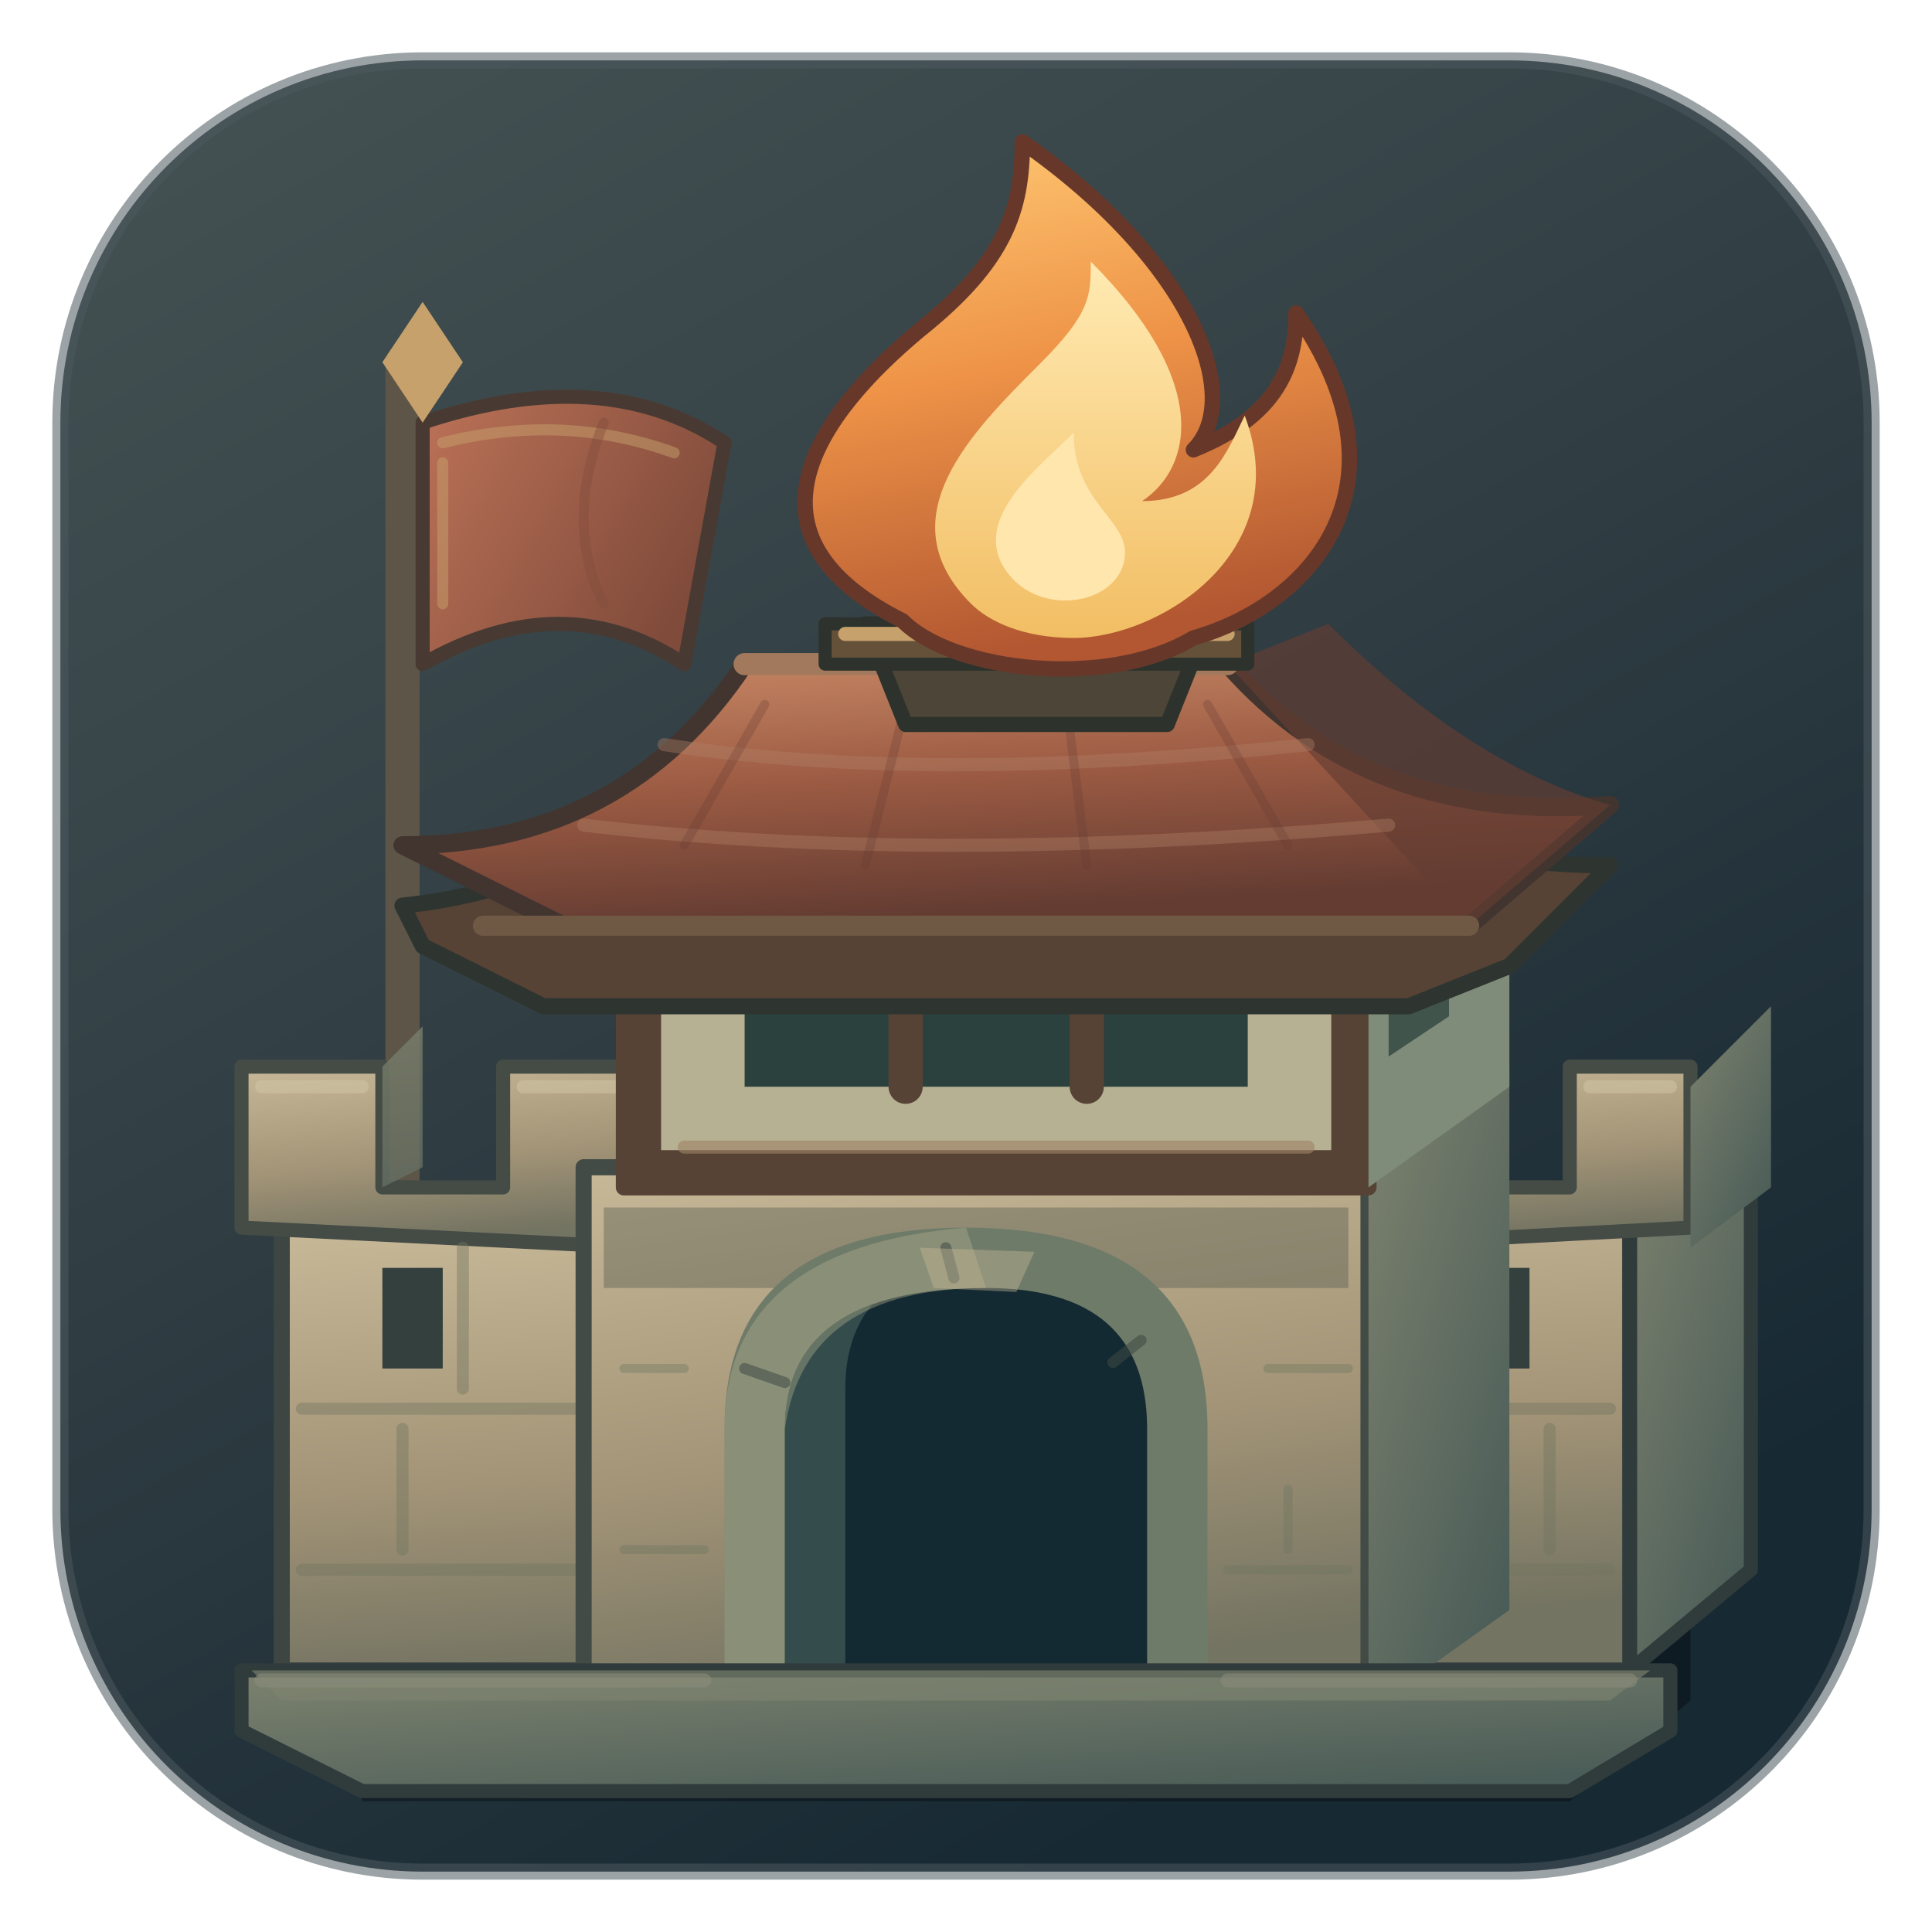
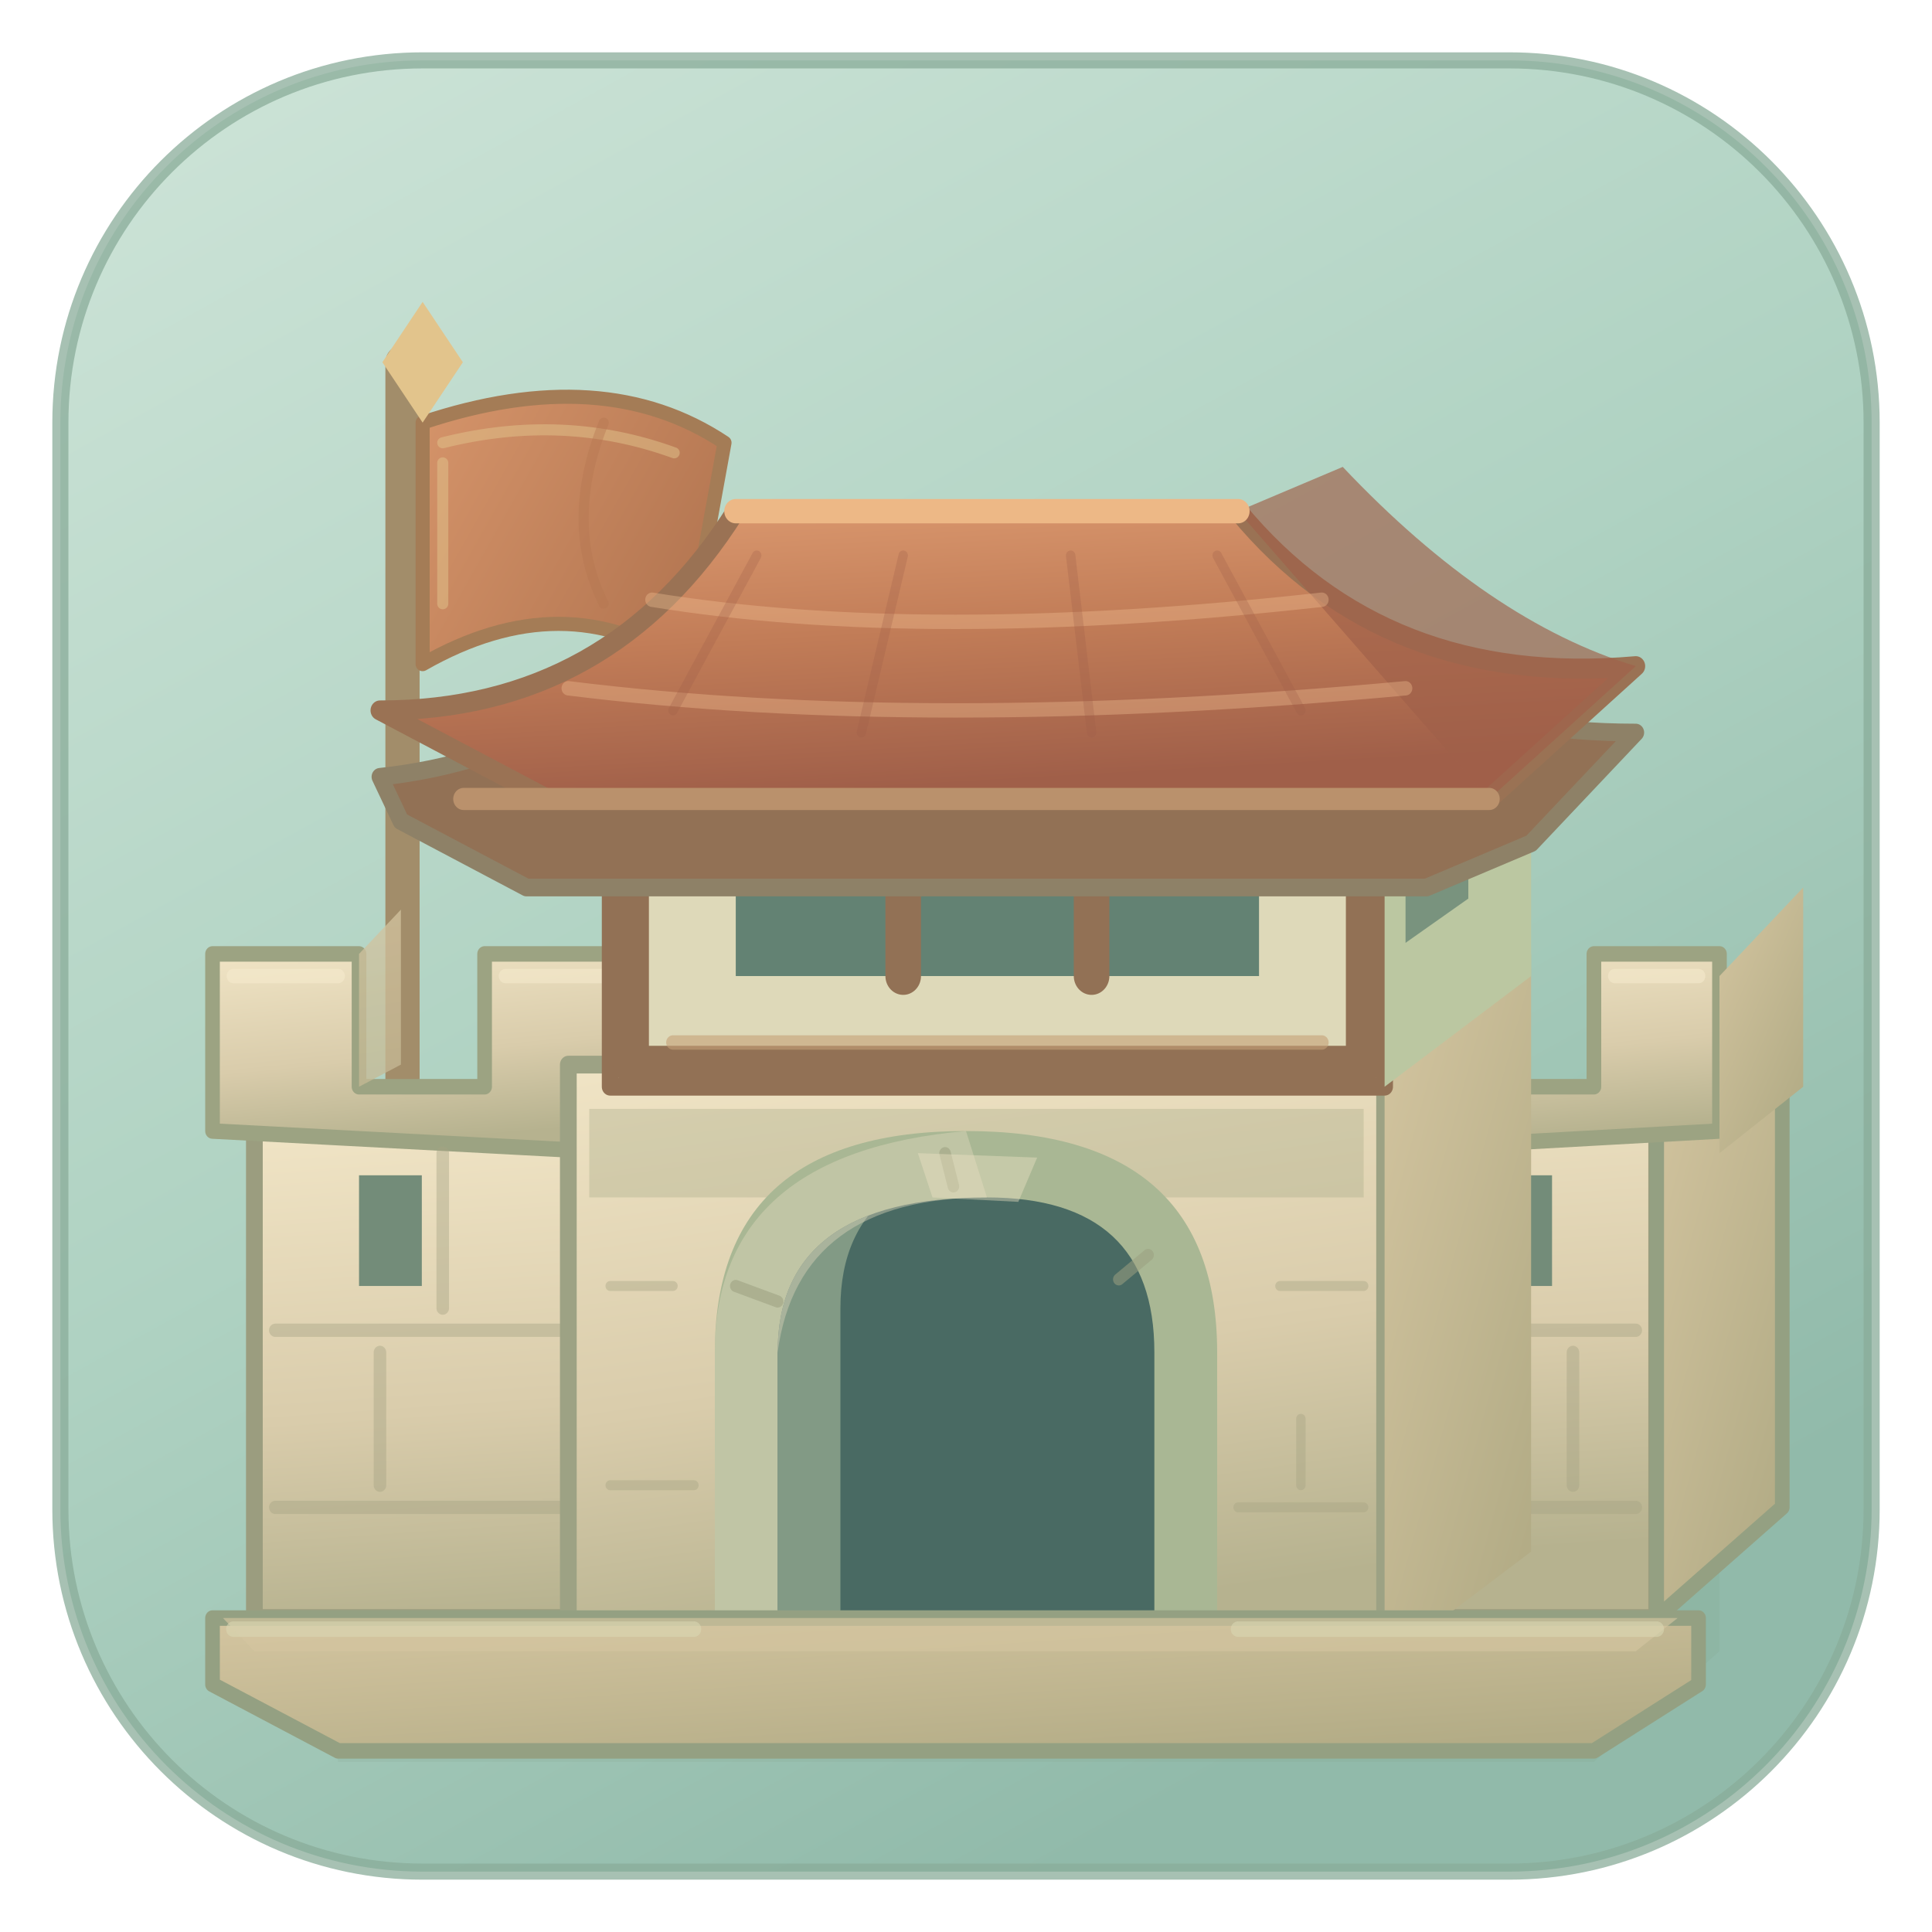
<svg xmlns="http://www.w3.org/2000/svg" width="256" height="256" viewBox="0 0 96 96">
  <defs>
    <linearGradient id="ff-bg" x1="0" y1="0" x2=".55" y2="1">
-       <stop stop-color="#465354" />
-       <stop offset=".55" stop-color="#2F3C42" />
-       <stop offset="1" stop-color="#172933" />
+       <stop stop-color="#CEE4D8" />
+       <stop offset=".55" stop-color="#AFD2C2" />
+       <stop offset="1" stop-color="#91BAAA" />
    </linearGradient>
    <linearGradient id="ff-stone" x1="0" y1="0" x2=".2" y2="1">
-       <stop stop-color="#C7B898" />
-       <stop offset=".58" stop-color="#A39477" />
-       <stop offset="1" stop-color="#747462" />
+       <stop stop-color="#F0E4C5" />
+       <stop offset=".58" stop-color="#D9CCAB" />
+       <stop offset="1" stop-color="#B6B28F" />
    </linearGradient>
    <linearGradient id="ff-side" x1="0" y1="0" x2=".75" y2="1">
-       <stop stop-color="#7D826E" />
-       <stop offset="1" stop-color="#4B5D58" />
+       <stop stop-color="#D4C5A0" />
+       <stop offset="1" stop-color="#B3AC86" />
    </linearGradient>
    <linearGradient id="ff-roof" x1="0" y1="0" x2=".25" y2="1">
-       <stop stop-color="#C88966" />
-       <stop offset=".5" stop-color="#9C5B43" />
-       <stop offset="1" stop-color="#643C32" />
-     </linearGradient>
-     <linearGradient id="ff-fire" x1="0" y1="0" x2=".2" y2="1">
-       <stop stop-color="#FFCA74" />
-       <stop offset=".48" stop-color="#EE9347" />
-       <stop offset="1" stop-color="#B25731" />
-     </linearGradient>
-     <linearGradient id="ff-core" x1="0" y1="0" x2="0" y2="1">
-       <stop stop-color="#FFEAB2" />
-       <stop offset="1" stop-color="#F2BE64" />
+       <stop stop-color="#DC9A70" />
+       <stop offset=".5" stop-color="#C17C57" />
+       <stop offset="1" stop-color="#A05F49" />
    </linearGradient>
    <linearGradient id="ff-flag" x1="0" y1="0" x2="1" y2=".5">
-       <stop stop-color="#BC7257" />
-       <stop offset="1" stop-color="#804B3B" />
+       <stop stop-color="#D5946A" />
+       <stop offset="1" stop-color="#B57752" />
    </linearGradient>
    <clipPath id="ff-door-clip">
      <path d="M39 85V71Q39 64 49 64Q57 64 57 71V85Z" />
    </clipPath>
  </defs>
  <g stroke-linecap="round" stroke-linejoin="round">
-     <rect x="3" y="3" width="90" height="90" rx="18" fill="url(#ff-bg)" stroke="#4B585E" stroke-opacity=".55" stroke-width=".8" />
-     <path d="M20 18V62" fill="none" stroke="#5C5548" stroke-width="1.7" />
-     <path d="M21 21Q30 18 36 22L34 33Q28 29 21 33Z" fill="url(#ff-flag)" stroke="#483A32" stroke-width=".7" />
-     <path d="M22 22Q28 20.5 33.5 22.5M22 23V30" fill="none" stroke="#C7A16C" stroke-opacity=".5" stroke-width=".55" />
-     <path d="M30 21Q28 26 30 30" fill="none" stroke="#804B3B" stroke-opacity=".4" stroke-width=".5" />
-     <path d="M21 15L23 18L21 21L19 18Z" fill="#C7A16C" />
-     <path d="M13 61H82V83L76 88H16Z" fill="#071015" opacity=".55" transform="translate(2,1.5)" />
-     <path d="M14 61H81V83H14Z" fill="url(#ff-stone)" stroke="#3E4644" stroke-width=".8" />
-     <path d="M81 61L87 55V78L81 83Z" fill="url(#ff-side)" stroke="#303B3B" stroke-width=".7" />
-     <path d="M12 61V53H19V59H25V53H32V62Z" fill="url(#ff-stone)" stroke="#454B45" stroke-width=".7" />
-     <path d="M65 62V53H72V59H78V53H84V61Z" fill="url(#ff-stone)" stroke="#454B45" stroke-width=".7" />
-     <path d="M84 54L88 50V59L84 62Z" fill="url(#ff-side)" />
-     <path d="M19 53L21 51V58L19 59ZM32 53L34 51V60L32 62ZM72 53L74 51V58L72 59Z" fill="url(#ff-side)" opacity=".75" />
-     <path d="M13 54H18M26 54H31M66 54H71M79 54H83" fill="none" stroke="#D0C4A5" stroke-width=".65" opacity=".55" />
-     <path d="M15 70H29M15 78H29M68 70H80M68 78H80M23 62V69M20 71V77M73 62V69M77 71V77" fill="none" stroke="#6F7560" stroke-width=".6" opacity=".42" />
-     <path d="M19 63H22V68H19ZM73 63H76V68H73Z" fill="#34403E" />
-     <path d="M29 58H68V85H29Z" fill="url(#ff-stone)" stroke="#434B46" stroke-width=".8" />
-     <path d="M68 58L75 53V80L68 85Z" fill="url(#ff-side)" />
-     <path d="M30 60H67V64H30Z" fill="#444D46" opacity=".35" />
-     <path d="M36 85V71Q36 61 48 61Q60 61 60 71V85Z" fill="#6F7B69" />
-     <path d="M39 85V71Q39 64 49 64Q57 64 57 71V85Z" fill="#142A32" />
-     <path d="M39 85V71Q39 64 49 64L52 62Q42 62 42 69V85Z" fill="#344C4C" clip-path="url(#ff-door-clip)" />
-     <path d="M36 71Q36 62 48 61L49 64Q40 64 39 71V84L36 85Z" fill="#B2AF8D" opacity=".4" />
-     <path d="M39 83H57V85H39Z" fill="#1C292D" />
-     <path d="M37 68L39 68.7M47 62L47.4 63.5M56.7 66.6L55.3 67.7" fill="none" stroke="#3E4843" stroke-width=".55" opacity=".55" />
-     <path d="M31 77H35M61 78H67M31 68H34M63 68H67M64 74V77" fill="none" stroke="#6F7560" stroke-width=".45" opacity=".4" />
-     <path d="M45.7 62L46.4 64L50.5 64.2L51.4 62.2Z" fill="#C7B898" opacity=".4" />
-     <path d="M31 46H68V59H31Z" fill="#B7B193" stroke="#564336" stroke-width=".8" />
-     <path d="M68 46L75 41V54L68 59Z" fill="#7E8C79" />
-     <path d="M37 49H62V54H37Z" fill="#2B413E" />
-     <path d="M69 47.5L72 45.5V50.5L69 52.5Z" fill="#2B413E" opacity=".75" />
-     <path d="M32 47V58M67 47V58M32 58H67M45 49V54M54 49V54" fill="none" stroke="#564336" stroke-width="1.7" />
-     <path d="M34 57H65" fill="none" stroke="#9E8265" stroke-opacity=".6" stroke-width=".65" />
-     <path d="M20 45Q30 44 37 36H62Q68 43 80 43L75 48L70 50H27L21 47Z" fill="#564336" stroke="#2E3430" stroke-width=".8" />
-     <path d="M20 42Q31 42 37 33H61Q68 41 80 40L73 46H28Z" fill="url(#ff-roof)" stroke="#42352F" stroke-width=".9" />
-     <path d="M61 33L66 31Q73 38 80 40L73 46Z" fill="#643C32" opacity=".66" />
-     <path d="M29 41Q46 43 69 41M33 37Q46 39 65 37" fill="none" stroke="#B18368" stroke-opacity=".38" stroke-width=".65" />
-     <path d="M38 35L34 42M45 35L43 43M53 35L54 43M60 35L64 42" fill="none" stroke="#643C32" stroke-opacity=".28" stroke-width=".45" />
-     <path d="M37 33H61" fill="none" stroke="#A2795D" stroke-width="1.1" />
-     <path d="M24 46H73" fill="none" stroke="#6F5844" stroke-width="1" />
-     <path d="M43 31H60L58 36H45Z" fill="#4D4537" stroke="#2D332C" stroke-width=".75" />
-     <path d="M41 31H62V33H41Z" fill="#655139" stroke="#2D332C" stroke-width=".65" />
-     <path d="M42 31.5H61" fill="none" stroke="#C7A16C" stroke-width=".7" />
-     <g transform="translate(8.3,1.1) scale(.85)">
-       <path d="M43 35C33 30 38 23 44 18C49 14 50 11 50 7C60 14 63 22 60 25C65 23 66 20 66 17C73 27 67 34 60 36C55 39 46 38 43 35Z" fill="url(#ff-fire)" stroke="#67382A" stroke-width=".9" />
-       <path d="M47 34C42 29 47 24 51 20C54 17 54 16 54 14C61 21 60 26 57 28C61 28 62 25 63 23C66 31 58 36 53 36C50 36 48 35 47 34Z" fill="url(#ff-core)" />
-       <path d="M49 32C47 29 51 26 53 24C53 28 56 29 56 31C56 34 51 35 49 32Z" fill="#FFE6AD" />
+     <rect x="3" y="3" width="90" height="90" rx="18" fill="url(#ff-bg)" stroke="#89AC9A" stroke-opacity=".75" stroke-width=".8" />
+     <path d="M20 18V62" fill="none" stroke="#A28D6A" stroke-width="1.7" />
+     <path d="M21 21Q30 18 36 22L34 33Q28 29 21 33Z" fill="url(#ff-flag)" stroke="#A47C56" stroke-width=".7" />
+     <path d="M22 22Q28 20.5 33.5 22.5M22 23V30" fill="none" stroke="#E2C48C" stroke-opacity=".5" stroke-width=".55" />
+     <path d="M30 21Q28 26 30 30" fill="none" stroke="#B57752" stroke-opacity=".4" stroke-width=".5" />
+     <path d="M21 15L23 18L21 21L19 18Z" fill="#E2C48C" />
+     <g transform="translate(48,87) scale(1.04,1.1) translate(-48,-89)">
+       <path d="M13 61H82V83L76 88H16Z" fill="#7E9D86" opacity=".16" transform="translate(2,1.5)" />
+       <path d="M14 61H81V83H14Z" fill="url(#ff-stone)" stroke="#9B9D7F" stroke-width=".8" />
+       <path d="M81 61L87 55V78L81 83Z" fill="url(#ff-side)" stroke="#94A082" stroke-width=".7" />
+       <path d="M12 61V53H19V59H25V53H32V62Z" fill="url(#ff-stone)" stroke="#9CA382" stroke-width=".7" />
+       <path d="M65 62V53H72V59H78V53H84V61Z" fill="url(#ff-stone)" stroke="#9CA382" stroke-width=".7" />
+       <path d="M84 54L88 50V59L84 62Z" fill="url(#ff-side)" />
+       <path d="M19 53L21 51V58L19 59ZM32 53L34 51V60L32 62ZM72 53L74 51V58L72 59Z" fill="url(#ff-side)" opacity=".75" />
+       <path d="M13 54H18M26 54H31M66 54H71M79 54H83" fill="none" stroke="#F6EBCE" stroke-width=".65" opacity=".55" />
+       <path d="M15 70H29M15 78H29M68 70H80M68 78H80M23 62V69M20 71V77M73 62V69M77 71V77" fill="none" stroke="#A5A382" stroke-width=".6" opacity=".42" />
+       <path d="M19 63H22V68H19ZM73 63H76V68H73Z" fill="#738C79" />
+       <path d="M29 58H68V85H29Z" fill="url(#ff-stone)" stroke="#9DA284" stroke-width=".8" />
+       <path d="M68 58L75 53V80L68 85Z" fill="url(#ff-side)" />
+       <path d="M30 60H67V64H30Z" fill="#A7AA86" opacity=".35" />
+       <path d="M36 85V71Q36 61 48 61Q60 61 60 71V85Z" fill="#A9B794" />
+       <path d="M39 85V71Q39 64 49 64Q57 64 57 71V85Z" fill="#496A63" />
+       <path d="M39 85V71Q39 64 49 64L52 62Q42 62 42 69V85Z" fill="#829A85" clip-path="url(#ff-door-clip)" />
+       <path d="M36 71Q36 62 48 61L49 64Q40 64 39 71V84L36 85Z" fill="#E3DABD" opacity=".4" />
+       <path d="M39 83H57V85H39Z" fill="#7F9883" />
+       <path d="M37 68L39 68.7M47 62L47.4 63.5M56.7 66.6L55.3 67.7" fill="none" stroke="#9A9F7F" stroke-width=".55" opacity=".55" />
+       <path d="M31 77H35M61 78H67M31 68H34M63 68H67M64 74V77" fill="none" stroke="#A5A382" stroke-width=".45" opacity=".4" />
+       <path d="M45.7 62L46.4 64L50.5 64.2L51.4 62.2Z" fill="#F0E4C5" opacity=".4" />
+       <path d="M31 46H68V59H31Z" fill="#DED9B9" stroke="#927155" stroke-width=".8" />
+       <path d="M68 46L75 41V54L68 59Z" fill="#BBC7A1" />
+       <path d="M37 49H62V54H37Z" fill="#638273" />
+       <path d="M69 47.5L72 45.5V50.5L69 52.5Z" fill="#638273" opacity=".75" />
+       <path d="M32 47V58M67 47V58M32 58H67M45 49V54M54 49V54" fill="none" stroke="#927155" stroke-width="1.7" />
+       <path d="M34 57H65" fill="none" stroke="#C4A177" stroke-opacity=".6" stroke-width=".65" />
+       <path d="M20 45Q30 44 37 36H62Q68 43 80 43L75 48L70 50H27L21 47Z" fill="#927155" stroke="#8E8167" stroke-width=".8" />
+       <path d="M20 42Q31 42 37 33H61Q68 41 80 40L73 46H28Z" fill="url(#ff-roof)" stroke="#9A7254" stroke-width=".9" />
+       <path d="M61 33L66 31Q73 38 80 40L73 46Z" fill="#A05F49" opacity=".66" />
+       <path d="M29 41Q46 43 69 41M33 37Q46 39 65 37" fill="none" stroke="#F0BE92" stroke-opacity=".38" stroke-width=".65" />
+       <path d="M38 35L34 42M45 35L43 43M53 35L54 43M60 35L64 42" fill="none" stroke="#A05F49" stroke-opacity=".28" stroke-width=".45" />
+       <path d="M37 33H61" fill="none" stroke="#EDB886" stroke-width="1.1" />
+       <path d="M24 46H73" fill="none" stroke="#BA916C" stroke-width="1" />
+       <path d="M12 83H83V86L78 89H18L12 86Z" fill="url(#ff-side)" stroke="#94A082" stroke-width=".7" />
+       <path d="M12.5 83H82L80 84.5H14Z" fill="#D4C5A0" opacity=".65" />
+       <path d="M13 83.5H35M61 83.5H81" fill="none" stroke="#DBD8B4" stroke-opacity=".55" stroke-width=".7" />
    </g>
-     <path d="M12 83H83V86L78 89H18L12 86Z" fill="url(#ff-side)" stroke="#303B3B" stroke-width=".7" />
-     <path d="M12.5 83H82L80 84.5H14Z" fill="#7D826E" opacity=".65" />
-     <path d="M13 83.5H35M61 83.5H81" fill="none" stroke="#8A8C7A" stroke-opacity=".55" stroke-width=".7" />
  </g>
</svg>
